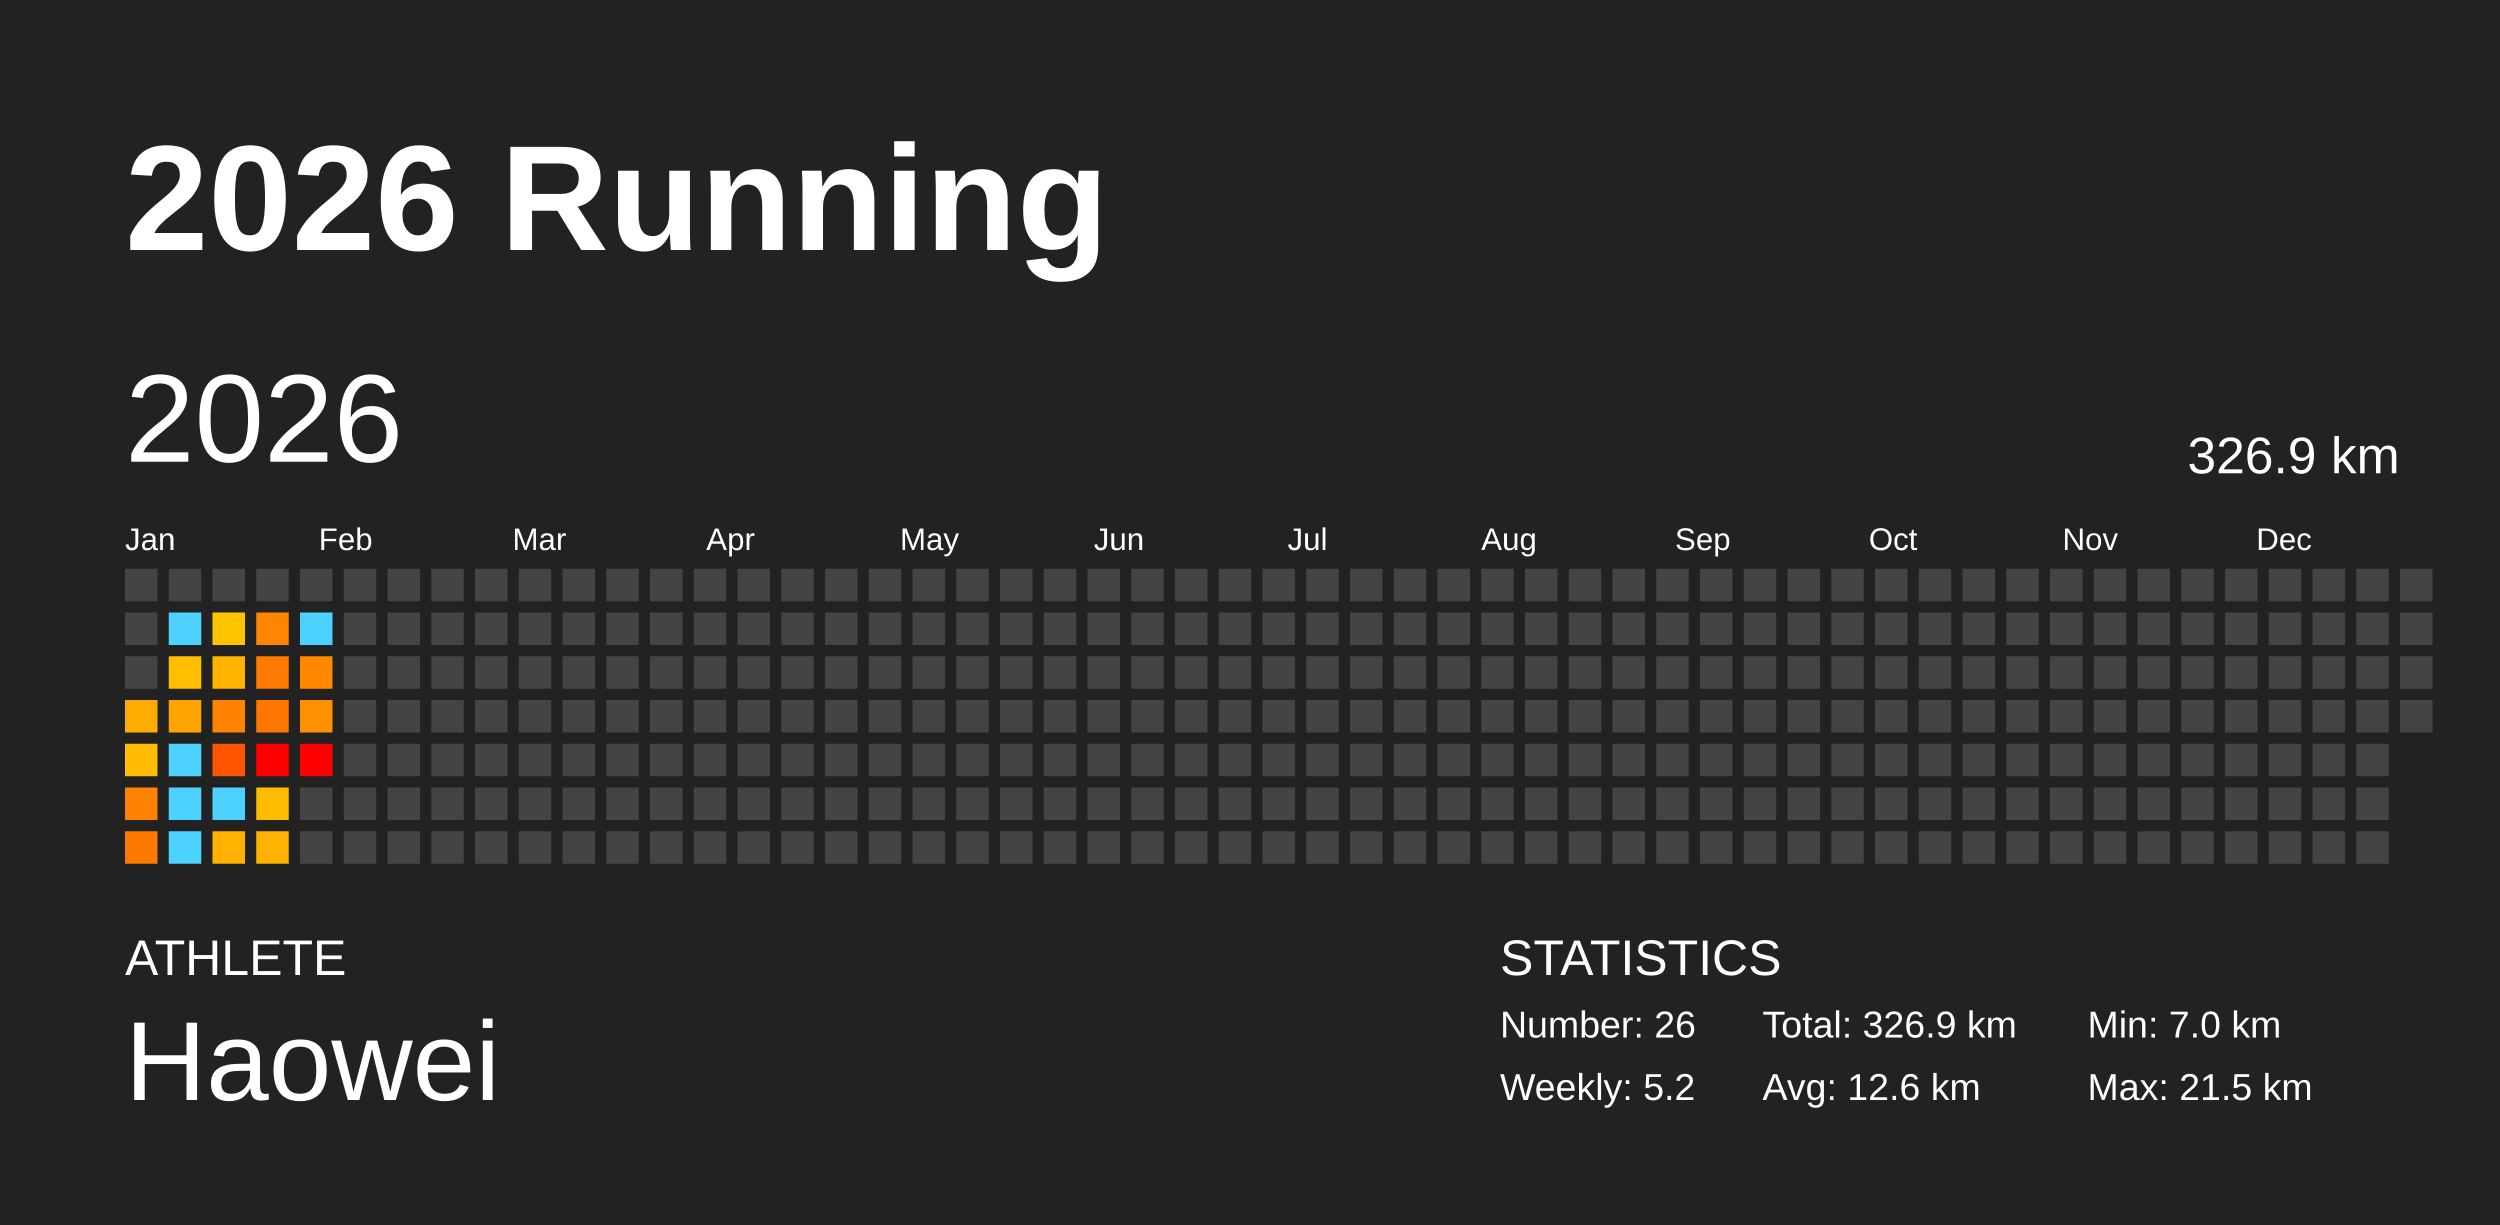
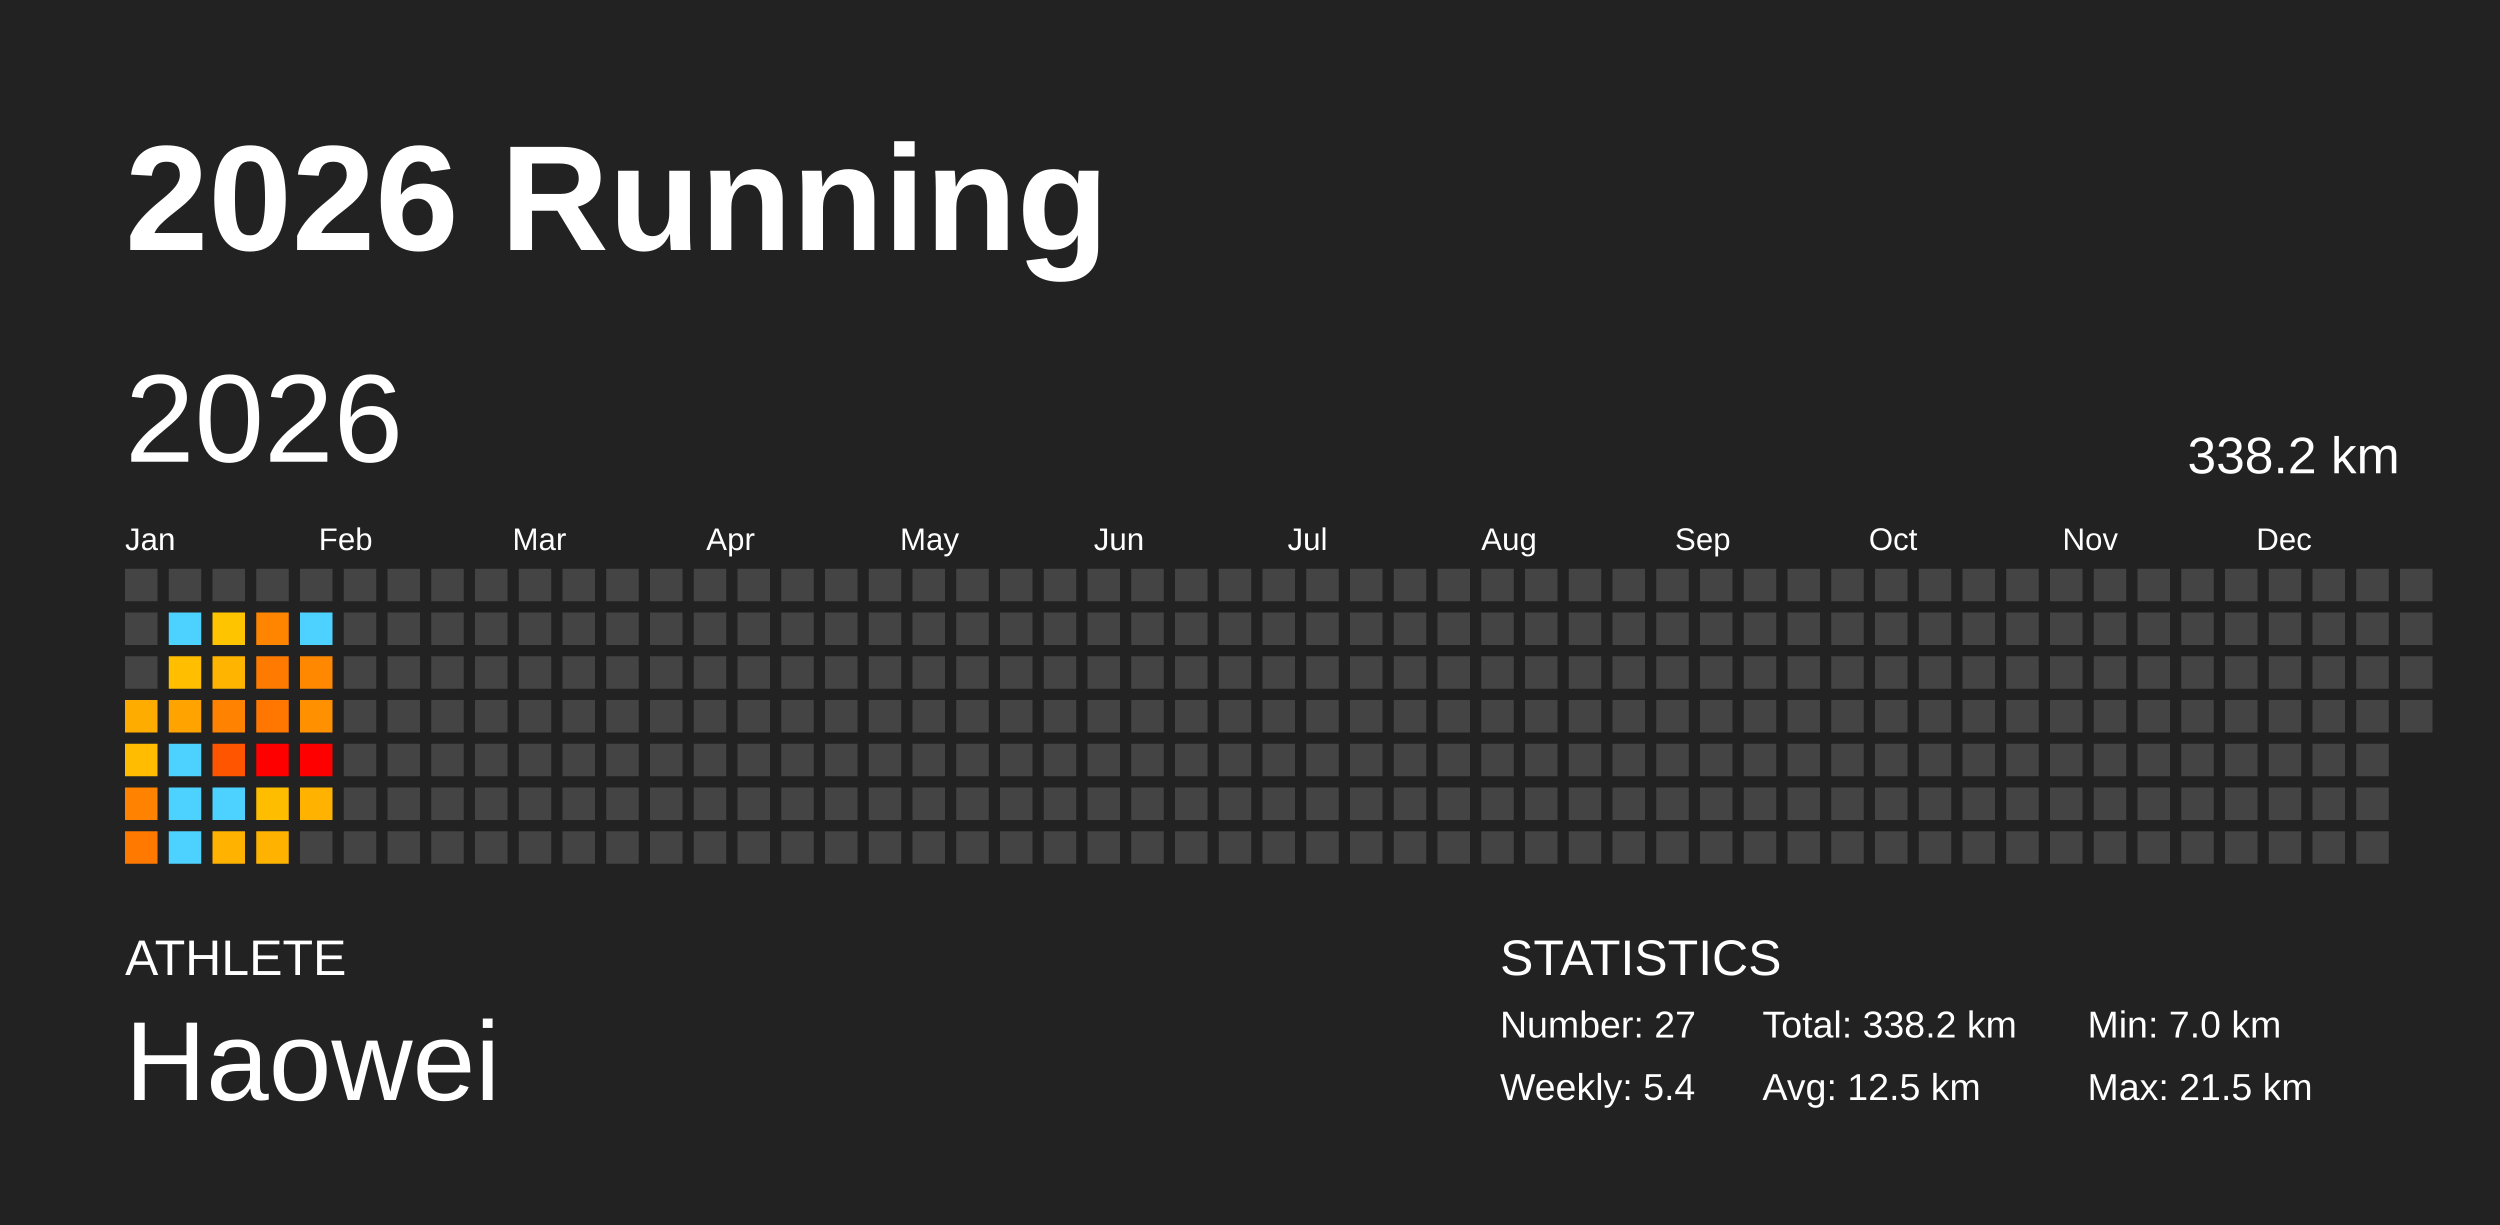
<svg xmlns="http://www.w3.org/2000/svg" baseProfile="full" height="98mm" version="1.1" viewBox="0,0,200,98" width="200mm">
  <defs />
  <rect fill="#222222" height="98" width="200" x="0" y="0" />
  <text fill="#FFFFFF" style="font-size:12px; font-family:Arial; font-weight:bold;" x="10" y="20">2026 Running</text>
  <text fill="#FFFFFF" style="font-size:4px; font-family:Arial" x="10" y="78">ATHLETE</text>
  <text fill="#FFFFFF" style="font-size:9px; font-family:Arial" x="10" y="88">Haowei</text>
  <text fill="#FFFFFF" style="font-size:4px; font-family:Arial" x="120" y="78">STATISTICS</text>
-   <text fill="#FFFFFF" style="font-size:3px; font-family:Arial" x="120" y="83">Number: 26</text>
-   <text fill="#FFFFFF" style="font-size:3px; font-family:Arial" x="120" y="88">Weekly: 5.2</text>
-   <text fill="#FFFFFF" style="font-size:3px; font-family:Arial" x="141" y="83">Total: 326.9 km</text>
-   <text fill="#FFFFFF" style="font-size:3px; font-family:Arial" x="141" y="88">Avg: 12.6 km</text>
+   <text fill="#FFFFFF" style="font-size:3px; font-family:Arial" x="120" y="83">Number: 27</text>
+   <text fill="#FFFFFF" style="font-size:3px; font-family:Arial" x="120" y="88">Weekly: 5.4</text>
+   <text fill="#FFFFFF" style="font-size:3px; font-family:Arial" x="141" y="83">Total: 338.2 km</text>
+   <text fill="#FFFFFF" style="font-size:3px; font-family:Arial" x="141" y="88">Avg: 12.5 km</text>
  <text fill="#FFFFFF" style="font-size:3px; font-family:Arial" x="167" y="83">Min: 7.0 km</text>
  <text fill="#FFFFFF" style="font-size:3px; font-family:Arial" x="167" y="88">Max: 21.5 km</text>
  <text dominant-baseline="hanging" fill="#FFFFFF" style="font-size:10.0px; font-family:Arial;" x="10" y="30">2026</text>
-   <text dominant-baseline="hanging" fill="#FFFFFF" style="font-size:4.125px; font-family:Arial;" x="175" y="35">326.9 km</text>
+   <text dominant-baseline="hanging" fill="#FFFFFF" style="font-size:4.125px; font-family:Arial;" x="175" y="35">338.2 km</text>
  <text fill="#FFFFFF" style="font-size:2.5px; font-family:Arial" x="10.0" y="44">Jan</text>
  <text fill="#FFFFFF" style="font-size:2.5px; font-family:Arial" x="25.5" y="44">Feb</text>
  <text fill="#FFFFFF" style="font-size:2.5px; font-family:Arial" x="41.0" y="44">Mar</text>
  <text fill="#FFFFFF" style="font-size:2.5px; font-family:Arial" x="56.5" y="44">Apr</text>
  <text fill="#FFFFFF" style="font-size:2.5px; font-family:Arial" x="72.0" y="44">May</text>
  <text fill="#FFFFFF" style="font-size:2.5px; font-family:Arial" x="87.5" y="44">Jun</text>
  <text fill="#FFFFFF" style="font-size:2.5px; font-family:Arial" x="103.0" y="44">Jul</text>
  <text fill="#FFFFFF" style="font-size:2.5px; font-family:Arial" x="118.5" y="44">Aug</text>
  <text fill="#FFFFFF" style="font-size:2.5px; font-family:Arial" x="134.0" y="44">Sep</text>
  <text fill="#FFFFFF" style="font-size:2.5px; font-family:Arial" x="149.5" y="44">Oct</text>
  <text fill="#FFFFFF" style="font-size:2.5px; font-family:Arial" x="165.0" y="44">Nov</text>
  <text fill="#FFFFFF" style="font-size:2.5px; font-family:Arial" x="180.5" y="44">Dec</text>
  <rect fill="#444444" height="2.6" width="2.6" x="10.0" y="45.5" />
  <rect fill="#444444" height="2.6" width="2.6" x="10.0" y="49.0" />
  <rect fill="#444444" height="2.6" width="2.6" x="10.0" y="52.5" />
  <rect fill="#ffac00" height="2.6" width="2.6" x="10.0" y="56.0" />
  <rect fill="#ffbc00" height="2.6" width="2.6" x="10.0" y="59.5" />
  <rect fill="#ff8200" height="2.6" width="2.6" x="10.0" y="63.0" />
  <rect fill="#ff7900" height="2.6" width="2.6" x="10.0" y="66.5" />
  <rect fill="#444444" height="2.6" width="2.6" x="13.5" y="45.5" />
  <rect fill="#4dd2ff" height="2.6" width="2.6" x="13.5" y="49.0" />
  <rect fill="#ffbe00" height="2.6" width="2.6" x="13.5" y="52.5" />
  <rect fill="#ffa300" height="2.6" width="2.6" x="13.5" y="56.0" />
  <rect fill="#4dd2ff" height="2.6" width="2.6" x="13.5" y="59.5" />
  <rect fill="#4dd2ff" height="2.6" width="2.6" x="13.5" y="63.0" />
  <rect fill="#4dd2ff" height="2.6" width="2.6" x="13.5" y="66.5" />
  <rect fill="#444444" height="2.6" width="2.6" x="17.0" y="45.5" />
  <rect fill="#ffc400" height="2.6" width="2.6" x="17.0" y="49.0" />
  <rect fill="#ffb500" height="2.6" width="2.6" x="17.0" y="52.5" />
  <rect fill="#ff8200" height="2.6" width="2.6" x="17.0" y="56.0" />
  <rect fill="#ff5500" height="2.6" width="2.6" x="17.0" y="59.5" />
  <rect fill="#4dd2ff" height="2.6" width="2.6" x="17.0" y="63.0" />
  <rect fill="#ffb200" height="2.6" width="2.6" x="17.0" y="66.5" />
  <rect fill="#444444" height="2.6" width="2.6" x="20.5" y="45.5" />
  <rect fill="#ff8400" height="2.6" width="2.6" x="20.5" y="49.0" />
  <rect fill="#ff7a00" height="2.6" width="2.6" x="20.5" y="52.5" />
  <rect fill="#ff7700" height="2.6" width="2.6" x="20.5" y="56.0" />
  <rect fill="red" height="2.6" width="2.6" x="20.5" y="59.5" />
  <rect fill="#ffbd00" height="2.6" width="2.6" x="20.5" y="63.0" />
  <rect fill="#ffb300" height="2.6" width="2.6" x="20.5" y="66.5" />
  <rect fill="#444444" height="2.6" width="2.6" x="24.0" y="45.5" />
  <rect fill="#4dd2ff" height="2.6" width="2.6" x="24.0" y="49.0" />
  <rect fill="#ff8800" height="2.6" width="2.6" x="24.0" y="52.5" />
  <rect fill="#ff9000" height="2.6" width="2.6" x="24.0" y="56.0" />
  <rect fill="red" height="2.6" width="2.6" x="24.0" y="59.5" />
-   <rect fill="#444444" height="2.6" width="2.6" x="24.0" y="63.0" />
+   <rect fill="#ffb300" height="2.6" width="2.6" x="24.0" y="63.0" />
  <rect fill="#444444" height="2.6" width="2.6" x="24.0" y="66.5" />
  <rect fill="#444444" height="2.6" width="2.6" x="27.5" y="45.5" />
  <rect fill="#444444" height="2.6" width="2.6" x="27.5" y="49.0" />
  <rect fill="#444444" height="2.6" width="2.6" x="27.5" y="52.5" />
  <rect fill="#444444" height="2.6" width="2.6" x="27.5" y="56.0" />
  <rect fill="#444444" height="2.6" width="2.6" x="27.5" y="59.5" />
  <rect fill="#444444" height="2.6" width="2.6" x="27.5" y="63.0" />
  <rect fill="#444444" height="2.6" width="2.6" x="27.5" y="66.5" />
  <rect fill="#444444" height="2.6" width="2.6" x="31.0" y="45.5" />
  <rect fill="#444444" height="2.6" width="2.6" x="31.0" y="49.0" />
  <rect fill="#444444" height="2.6" width="2.6" x="31.0" y="52.5" />
  <rect fill="#444444" height="2.6" width="2.6" x="31.0" y="56.0" />
  <rect fill="#444444" height="2.6" width="2.6" x="31.0" y="59.5" />
  <rect fill="#444444" height="2.6" width="2.6" x="31.0" y="63.0" />
  <rect fill="#444444" height="2.6" width="2.6" x="31.0" y="66.5" />
  <rect fill="#444444" height="2.6" width="2.6" x="34.5" y="45.5" />
  <rect fill="#444444" height="2.6" width="2.6" x="34.5" y="49.0" />
  <rect fill="#444444" height="2.6" width="2.6" x="34.5" y="52.5" />
  <rect fill="#444444" height="2.6" width="2.6" x="34.5" y="56.0" />
  <rect fill="#444444" height="2.6" width="2.6" x="34.5" y="59.5" />
  <rect fill="#444444" height="2.6" width="2.6" x="34.5" y="63.0" />
  <rect fill="#444444" height="2.6" width="2.6" x="34.5" y="66.5" />
  <rect fill="#444444" height="2.6" width="2.6" x="38.0" y="45.5" />
  <rect fill="#444444" height="2.6" width="2.6" x="38.0" y="49.0" />
  <rect fill="#444444" height="2.6" width="2.6" x="38.0" y="52.5" />
  <rect fill="#444444" height="2.6" width="2.6" x="38.0" y="56.0" />
  <rect fill="#444444" height="2.6" width="2.6" x="38.0" y="59.5" />
  <rect fill="#444444" height="2.6" width="2.6" x="38.0" y="63.0" />
  <rect fill="#444444" height="2.6" width="2.6" x="38.0" y="66.5" />
  <rect fill="#444444" height="2.6" width="2.6" x="41.5" y="45.5" />
  <rect fill="#444444" height="2.6" width="2.6" x="41.5" y="49.0" />
  <rect fill="#444444" height="2.6" width="2.6" x="41.5" y="52.5" />
  <rect fill="#444444" height="2.6" width="2.6" x="41.5" y="56.0" />
  <rect fill="#444444" height="2.6" width="2.6" x="41.5" y="59.5" />
  <rect fill="#444444" height="2.6" width="2.6" x="41.5" y="63.0" />
  <rect fill="#444444" height="2.6" width="2.6" x="41.5" y="66.5" />
  <rect fill="#444444" height="2.6" width="2.6" x="45.0" y="45.5" />
  <rect fill="#444444" height="2.6" width="2.6" x="45.0" y="49.0" />
  <rect fill="#444444" height="2.6" width="2.6" x="45.0" y="52.5" />
  <rect fill="#444444" height="2.6" width="2.6" x="45.0" y="56.0" />
  <rect fill="#444444" height="2.6" width="2.6" x="45.0" y="59.5" />
  <rect fill="#444444" height="2.6" width="2.6" x="45.0" y="63.0" />
  <rect fill="#444444" height="2.6" width="2.6" x="45.0" y="66.5" />
  <rect fill="#444444" height="2.6" width="2.6" x="48.5" y="45.5" />
  <rect fill="#444444" height="2.6" width="2.6" x="48.5" y="49.0" />
  <rect fill="#444444" height="2.6" width="2.6" x="48.5" y="52.5" />
  <rect fill="#444444" height="2.6" width="2.6" x="48.5" y="56.0" />
  <rect fill="#444444" height="2.6" width="2.6" x="48.5" y="59.5" />
  <rect fill="#444444" height="2.6" width="2.6" x="48.5" y="63.0" />
  <rect fill="#444444" height="2.6" width="2.6" x="48.5" y="66.5" />
  <rect fill="#444444" height="2.6" width="2.6" x="52.0" y="45.5" />
  <rect fill="#444444" height="2.6" width="2.6" x="52.0" y="49.0" />
  <rect fill="#444444" height="2.6" width="2.6" x="52.0" y="52.5" />
  <rect fill="#444444" height="2.6" width="2.6" x="52.0" y="56.0" />
  <rect fill="#444444" height="2.6" width="2.6" x="52.0" y="59.5" />
  <rect fill="#444444" height="2.6" width="2.6" x="52.0" y="63.0" />
  <rect fill="#444444" height="2.6" width="2.6" x="52.0" y="66.5" />
  <rect fill="#444444" height="2.6" width="2.6" x="55.5" y="45.5" />
  <rect fill="#444444" height="2.6" width="2.6" x="55.5" y="49.0" />
  <rect fill="#444444" height="2.6" width="2.6" x="55.5" y="52.5" />
  <rect fill="#444444" height="2.6" width="2.6" x="55.5" y="56.0" />
  <rect fill="#444444" height="2.6" width="2.6" x="55.5" y="59.5" />
  <rect fill="#444444" height="2.6" width="2.6" x="55.5" y="63.0" />
  <rect fill="#444444" height="2.6" width="2.6" x="55.5" y="66.5" />
  <rect fill="#444444" height="2.6" width="2.6" x="59.0" y="45.5" />
  <rect fill="#444444" height="2.6" width="2.6" x="59.0" y="49.0" />
  <rect fill="#444444" height="2.6" width="2.6" x="59.0" y="52.5" />
  <rect fill="#444444" height="2.6" width="2.6" x="59.0" y="56.0" />
  <rect fill="#444444" height="2.6" width="2.6" x="59.0" y="59.5" />
  <rect fill="#444444" height="2.6" width="2.6" x="59.0" y="63.0" />
  <rect fill="#444444" height="2.6" width="2.6" x="59.0" y="66.5" />
  <rect fill="#444444" height="2.6" width="2.6" x="62.5" y="45.5" />
  <rect fill="#444444" height="2.6" width="2.6" x="62.5" y="49.0" />
  <rect fill="#444444" height="2.6" width="2.6" x="62.5" y="52.5" />
  <rect fill="#444444" height="2.6" width="2.6" x="62.5" y="56.0" />
  <rect fill="#444444" height="2.6" width="2.6" x="62.5" y="59.5" />
  <rect fill="#444444" height="2.6" width="2.6" x="62.5" y="63.0" />
  <rect fill="#444444" height="2.6" width="2.6" x="62.5" y="66.5" />
  <rect fill="#444444" height="2.6" width="2.6" x="66.0" y="45.5" />
  <rect fill="#444444" height="2.6" width="2.6" x="66.0" y="49.0" />
  <rect fill="#444444" height="2.6" width="2.6" x="66.0" y="52.5" />
  <rect fill="#444444" height="2.6" width="2.6" x="66.0" y="56.0" />
  <rect fill="#444444" height="2.6" width="2.6" x="66.0" y="59.5" />
  <rect fill="#444444" height="2.6" width="2.6" x="66.0" y="63.0" />
  <rect fill="#444444" height="2.6" width="2.6" x="66.0" y="66.5" />
  <rect fill="#444444" height="2.6" width="2.6" x="69.5" y="45.5" />
  <rect fill="#444444" height="2.6" width="2.6" x="69.5" y="49.0" />
  <rect fill="#444444" height="2.6" width="2.6" x="69.5" y="52.5" />
  <rect fill="#444444" height="2.6" width="2.6" x="69.5" y="56.0" />
  <rect fill="#444444" height="2.6" width="2.6" x="69.5" y="59.5" />
  <rect fill="#444444" height="2.6" width="2.6" x="69.5" y="63.0" />
  <rect fill="#444444" height="2.6" width="2.6" x="69.5" y="66.5" />
  <rect fill="#444444" height="2.6" width="2.6" x="73.0" y="45.5" />
  <rect fill="#444444" height="2.6" width="2.6" x="73.0" y="49.0" />
  <rect fill="#444444" height="2.6" width="2.6" x="73.0" y="52.5" />
  <rect fill="#444444" height="2.6" width="2.6" x="73.0" y="56.0" />
  <rect fill="#444444" height="2.6" width="2.6" x="73.0" y="59.5" />
  <rect fill="#444444" height="2.6" width="2.6" x="73.0" y="63.0" />
  <rect fill="#444444" height="2.6" width="2.6" x="73.0" y="66.5" />
  <rect fill="#444444" height="2.6" width="2.6" x="76.5" y="45.5" />
  <rect fill="#444444" height="2.6" width="2.6" x="76.5" y="49.0" />
  <rect fill="#444444" height="2.6" width="2.6" x="76.5" y="52.5" />
  <rect fill="#444444" height="2.6" width="2.6" x="76.5" y="56.0" />
  <rect fill="#444444" height="2.6" width="2.6" x="76.5" y="59.5" />
  <rect fill="#444444" height="2.6" width="2.6" x="76.5" y="63.0" />
  <rect fill="#444444" height="2.6" width="2.6" x="76.5" y="66.5" />
  <rect fill="#444444" height="2.6" width="2.6" x="80.0" y="45.5" />
  <rect fill="#444444" height="2.6" width="2.6" x="80.0" y="49.0" />
  <rect fill="#444444" height="2.6" width="2.6" x="80.0" y="52.5" />
  <rect fill="#444444" height="2.6" width="2.6" x="80.0" y="56.0" />
  <rect fill="#444444" height="2.6" width="2.6" x="80.0" y="59.5" />
  <rect fill="#444444" height="2.6" width="2.6" x="80.0" y="63.0" />
  <rect fill="#444444" height="2.6" width="2.6" x="80.0" y="66.5" />
  <rect fill="#444444" height="2.6" width="2.6" x="83.5" y="45.5" />
  <rect fill="#444444" height="2.6" width="2.6" x="83.5" y="49.0" />
  <rect fill="#444444" height="2.6" width="2.6" x="83.5" y="52.5" />
  <rect fill="#444444" height="2.6" width="2.6" x="83.5" y="56.0" />
  <rect fill="#444444" height="2.6" width="2.6" x="83.5" y="59.5" />
  <rect fill="#444444" height="2.6" width="2.6" x="83.5" y="63.0" />
  <rect fill="#444444" height="2.6" width="2.6" x="83.5" y="66.5" />
  <rect fill="#444444" height="2.6" width="2.6" x="87.0" y="45.5" />
  <rect fill="#444444" height="2.6" width="2.6" x="87.0" y="49.0" />
  <rect fill="#444444" height="2.6" width="2.6" x="87.0" y="52.5" />
  <rect fill="#444444" height="2.6" width="2.6" x="87.0" y="56.0" />
  <rect fill="#444444" height="2.6" width="2.6" x="87.0" y="59.5" />
  <rect fill="#444444" height="2.6" width="2.6" x="87.0" y="63.0" />
  <rect fill="#444444" height="2.6" width="2.6" x="87.0" y="66.5" />
  <rect fill="#444444" height="2.6" width="2.6" x="90.5" y="45.5" />
  <rect fill="#444444" height="2.6" width="2.6" x="90.5" y="49.0" />
  <rect fill="#444444" height="2.6" width="2.6" x="90.5" y="52.5" />
  <rect fill="#444444" height="2.6" width="2.6" x="90.5" y="56.0" />
  <rect fill="#444444" height="2.6" width="2.6" x="90.5" y="59.5" />
  <rect fill="#444444" height="2.6" width="2.6" x="90.5" y="63.0" />
  <rect fill="#444444" height="2.6" width="2.6" x="90.5" y="66.5" />
  <rect fill="#444444" height="2.6" width="2.6" x="94.0" y="45.5" />
  <rect fill="#444444" height="2.6" width="2.6" x="94.0" y="49.0" />
  <rect fill="#444444" height="2.6" width="2.6" x="94.0" y="52.5" />
  <rect fill="#444444" height="2.6" width="2.6" x="94.0" y="56.0" />
  <rect fill="#444444" height="2.6" width="2.6" x="94.0" y="59.5" />
  <rect fill="#444444" height="2.6" width="2.6" x="94.0" y="63.0" />
  <rect fill="#444444" height="2.6" width="2.6" x="94.0" y="66.5" />
  <rect fill="#444444" height="2.6" width="2.6" x="97.5" y="45.5" />
  <rect fill="#444444" height="2.6" width="2.6" x="97.5" y="49.0" />
  <rect fill="#444444" height="2.6" width="2.6" x="97.5" y="52.5" />
  <rect fill="#444444" height="2.6" width="2.6" x="97.5" y="56.0" />
  <rect fill="#444444" height="2.6" width="2.6" x="97.5" y="59.5" />
  <rect fill="#444444" height="2.6" width="2.6" x="97.5" y="63.0" />
  <rect fill="#444444" height="2.6" width="2.6" x="97.5" y="66.5" />
  <rect fill="#444444" height="2.6" width="2.6" x="101.0" y="45.5" />
  <rect fill="#444444" height="2.6" width="2.6" x="101.0" y="49.0" />
  <rect fill="#444444" height="2.6" width="2.6" x="101.0" y="52.5" />
  <rect fill="#444444" height="2.6" width="2.6" x="101.0" y="56.0" />
  <rect fill="#444444" height="2.6" width="2.6" x="101.0" y="59.5" />
  <rect fill="#444444" height="2.6" width="2.6" x="101.0" y="63.0" />
  <rect fill="#444444" height="2.6" width="2.6" x="101.0" y="66.5" />
  <rect fill="#444444" height="2.6" width="2.6" x="104.5" y="45.5" />
  <rect fill="#444444" height="2.6" width="2.6" x="104.5" y="49.0" />
  <rect fill="#444444" height="2.6" width="2.6" x="104.5" y="52.5" />
  <rect fill="#444444" height="2.6" width="2.6" x="104.5" y="56.0" />
  <rect fill="#444444" height="2.6" width="2.6" x="104.5" y="59.5" />
  <rect fill="#444444" height="2.6" width="2.6" x="104.5" y="63.0" />
  <rect fill="#444444" height="2.6" width="2.6" x="104.5" y="66.5" />
  <rect fill="#444444" height="2.6" width="2.6" x="108.0" y="45.5" />
  <rect fill="#444444" height="2.6" width="2.6" x="108.0" y="49.0" />
  <rect fill="#444444" height="2.6" width="2.6" x="108.0" y="52.5" />
  <rect fill="#444444" height="2.6" width="2.6" x="108.0" y="56.0" />
  <rect fill="#444444" height="2.6" width="2.6" x="108.0" y="59.5" />
  <rect fill="#444444" height="2.6" width="2.6" x="108.0" y="63.0" />
  <rect fill="#444444" height="2.6" width="2.6" x="108.0" y="66.5" />
  <rect fill="#444444" height="2.6" width="2.6" x="111.5" y="45.5" />
  <rect fill="#444444" height="2.6" width="2.6" x="111.5" y="49.0" />
  <rect fill="#444444" height="2.6" width="2.6" x="111.5" y="52.5" />
  <rect fill="#444444" height="2.6" width="2.6" x="111.5" y="56.0" />
  <rect fill="#444444" height="2.6" width="2.6" x="111.5" y="59.5" />
  <rect fill="#444444" height="2.6" width="2.6" x="111.5" y="63.0" />
  <rect fill="#444444" height="2.6" width="2.6" x="111.5" y="66.5" />
  <rect fill="#444444" height="2.6" width="2.6" x="115.0" y="45.5" />
  <rect fill="#444444" height="2.6" width="2.6" x="115.0" y="49.0" />
  <rect fill="#444444" height="2.6" width="2.6" x="115.0" y="52.5" />
  <rect fill="#444444" height="2.6" width="2.6" x="115.0" y="56.0" />
  <rect fill="#444444" height="2.6" width="2.6" x="115.0" y="59.5" />
  <rect fill="#444444" height="2.6" width="2.6" x="115.0" y="63.0" />
  <rect fill="#444444" height="2.6" width="2.6" x="115.0" y="66.5" />
  <rect fill="#444444" height="2.6" width="2.6" x="118.5" y="45.5" />
  <rect fill="#444444" height="2.6" width="2.6" x="118.5" y="49.0" />
  <rect fill="#444444" height="2.6" width="2.6" x="118.5" y="52.5" />
  <rect fill="#444444" height="2.6" width="2.6" x="118.5" y="56.0" />
  <rect fill="#444444" height="2.6" width="2.6" x="118.5" y="59.5" />
  <rect fill="#444444" height="2.6" width="2.6" x="118.5" y="63.0" />
  <rect fill="#444444" height="2.6" width="2.6" x="118.5" y="66.5" />
  <rect fill="#444444" height="2.6" width="2.6" x="122.0" y="45.5" />
  <rect fill="#444444" height="2.6" width="2.6" x="122.0" y="49.0" />
  <rect fill="#444444" height="2.6" width="2.6" x="122.0" y="52.5" />
  <rect fill="#444444" height="2.6" width="2.6" x="122.0" y="56.0" />
  <rect fill="#444444" height="2.6" width="2.6" x="122.0" y="59.5" />
  <rect fill="#444444" height="2.6" width="2.6" x="122.0" y="63.0" />
  <rect fill="#444444" height="2.6" width="2.6" x="122.0" y="66.5" />
  <rect fill="#444444" height="2.6" width="2.6" x="125.5" y="45.5" />
  <rect fill="#444444" height="2.6" width="2.6" x="125.5" y="49.0" />
  <rect fill="#444444" height="2.6" width="2.6" x="125.5" y="52.5" />
  <rect fill="#444444" height="2.6" width="2.6" x="125.5" y="56.0" />
  <rect fill="#444444" height="2.6" width="2.6" x="125.5" y="59.5" />
  <rect fill="#444444" height="2.6" width="2.6" x="125.5" y="63.0" />
  <rect fill="#444444" height="2.6" width="2.6" x="125.5" y="66.5" />
  <rect fill="#444444" height="2.6" width="2.6" x="129.0" y="45.5" />
  <rect fill="#444444" height="2.6" width="2.6" x="129.0" y="49.0" />
  <rect fill="#444444" height="2.6" width="2.6" x="129.0" y="52.5" />
  <rect fill="#444444" height="2.6" width="2.6" x="129.0" y="56.0" />
  <rect fill="#444444" height="2.6" width="2.6" x="129.0" y="59.5" />
  <rect fill="#444444" height="2.6" width="2.6" x="129.0" y="63.0" />
  <rect fill="#444444" height="2.6" width="2.6" x="129.0" y="66.5" />
  <rect fill="#444444" height="2.6" width="2.6" x="132.5" y="45.5" />
  <rect fill="#444444" height="2.6" width="2.6" x="132.5" y="49.0" />
  <rect fill="#444444" height="2.6" width="2.6" x="132.5" y="52.5" />
  <rect fill="#444444" height="2.6" width="2.6" x="132.5" y="56.0" />
  <rect fill="#444444" height="2.6" width="2.6" x="132.5" y="59.5" />
  <rect fill="#444444" height="2.6" width="2.6" x="132.5" y="63.0" />
  <rect fill="#444444" height="2.6" width="2.6" x="132.5" y="66.5" />
  <rect fill="#444444" height="2.6" width="2.6" x="136.0" y="45.5" />
  <rect fill="#444444" height="2.6" width="2.6" x="136.0" y="49.0" />
  <rect fill="#444444" height="2.6" width="2.6" x="136.0" y="52.5" />
  <rect fill="#444444" height="2.6" width="2.6" x="136.0" y="56.0" />
  <rect fill="#444444" height="2.6" width="2.6" x="136.0" y="59.5" />
  <rect fill="#444444" height="2.6" width="2.6" x="136.0" y="63.0" />
  <rect fill="#444444" height="2.6" width="2.6" x="136.0" y="66.5" />
  <rect fill="#444444" height="2.6" width="2.6" x="139.5" y="45.5" />
  <rect fill="#444444" height="2.6" width="2.6" x="139.5" y="49.0" />
  <rect fill="#444444" height="2.6" width="2.6" x="139.5" y="52.5" />
  <rect fill="#444444" height="2.6" width="2.6" x="139.5" y="56.0" />
  <rect fill="#444444" height="2.6" width="2.6" x="139.5" y="59.5" />
  <rect fill="#444444" height="2.6" width="2.6" x="139.5" y="63.0" />
  <rect fill="#444444" height="2.6" width="2.6" x="139.5" y="66.5" />
  <rect fill="#444444" height="2.6" width="2.6" x="143.0" y="45.5" />
  <rect fill="#444444" height="2.6" width="2.6" x="143.0" y="49.0" />
  <rect fill="#444444" height="2.6" width="2.6" x="143.0" y="52.5" />
  <rect fill="#444444" height="2.6" width="2.6" x="143.0" y="56.0" />
  <rect fill="#444444" height="2.6" width="2.6" x="143.0" y="59.5" />
  <rect fill="#444444" height="2.6" width="2.6" x="143.0" y="63.0" />
  <rect fill="#444444" height="2.6" width="2.6" x="143.0" y="66.5" />
  <rect fill="#444444" height="2.6" width="2.6" x="146.5" y="45.5" />
  <rect fill="#444444" height="2.6" width="2.6" x="146.5" y="49.0" />
  <rect fill="#444444" height="2.6" width="2.6" x="146.5" y="52.5" />
  <rect fill="#444444" height="2.6" width="2.6" x="146.5" y="56.0" />
  <rect fill="#444444" height="2.6" width="2.6" x="146.5" y="59.5" />
  <rect fill="#444444" height="2.6" width="2.6" x="146.5" y="63.0" />
  <rect fill="#444444" height="2.6" width="2.6" x="146.5" y="66.5" />
  <rect fill="#444444" height="2.6" width="2.6" x="150.0" y="45.5" />
  <rect fill="#444444" height="2.6" width="2.6" x="150.0" y="49.0" />
  <rect fill="#444444" height="2.6" width="2.6" x="150.0" y="52.5" />
  <rect fill="#444444" height="2.6" width="2.6" x="150.0" y="56.0" />
  <rect fill="#444444" height="2.6" width="2.6" x="150.0" y="59.5" />
  <rect fill="#444444" height="2.6" width="2.6" x="150.0" y="63.0" />
  <rect fill="#444444" height="2.6" width="2.6" x="150.0" y="66.5" />
  <rect fill="#444444" height="2.6" width="2.6" x="153.5" y="45.5" />
  <rect fill="#444444" height="2.6" width="2.6" x="153.5" y="49.0" />
  <rect fill="#444444" height="2.6" width="2.6" x="153.5" y="52.5" />
  <rect fill="#444444" height="2.6" width="2.6" x="153.5" y="56.0" />
  <rect fill="#444444" height="2.6" width="2.6" x="153.5" y="59.5" />
  <rect fill="#444444" height="2.6" width="2.6" x="153.5" y="63.0" />
  <rect fill="#444444" height="2.6" width="2.6" x="153.5" y="66.5" />
  <rect fill="#444444" height="2.6" width="2.6" x="157.0" y="45.5" />
  <rect fill="#444444" height="2.6" width="2.6" x="157.0" y="49.0" />
  <rect fill="#444444" height="2.6" width="2.6" x="157.0" y="52.5" />
  <rect fill="#444444" height="2.6" width="2.6" x="157.0" y="56.0" />
  <rect fill="#444444" height="2.6" width="2.6" x="157.0" y="59.5" />
  <rect fill="#444444" height="2.6" width="2.6" x="157.0" y="63.0" />
  <rect fill="#444444" height="2.6" width="2.6" x="157.0" y="66.5" />
  <rect fill="#444444" height="2.6" width="2.6" x="160.5" y="45.5" />
  <rect fill="#444444" height="2.6" width="2.6" x="160.5" y="49.0" />
  <rect fill="#444444" height="2.6" width="2.6" x="160.5" y="52.5" />
  <rect fill="#444444" height="2.6" width="2.6" x="160.5" y="56.0" />
  <rect fill="#444444" height="2.6" width="2.6" x="160.5" y="59.5" />
  <rect fill="#444444" height="2.6" width="2.6" x="160.5" y="63.0" />
  <rect fill="#444444" height="2.6" width="2.6" x="160.5" y="66.5" />
  <rect fill="#444444" height="2.6" width="2.6" x="164.0" y="45.5" />
  <rect fill="#444444" height="2.6" width="2.6" x="164.0" y="49.0" />
  <rect fill="#444444" height="2.6" width="2.6" x="164.0" y="52.5" />
  <rect fill="#444444" height="2.6" width="2.6" x="164.0" y="56.0" />
  <rect fill="#444444" height="2.6" width="2.6" x="164.0" y="59.5" />
  <rect fill="#444444" height="2.6" width="2.6" x="164.0" y="63.0" />
  <rect fill="#444444" height="2.6" width="2.6" x="164.0" y="66.5" />
  <rect fill="#444444" height="2.6" width="2.6" x="167.5" y="45.5" />
  <rect fill="#444444" height="2.6" width="2.6" x="167.5" y="49.0" />
  <rect fill="#444444" height="2.6" width="2.6" x="167.5" y="52.5" />
  <rect fill="#444444" height="2.6" width="2.6" x="167.5" y="56.0" />
  <rect fill="#444444" height="2.6" width="2.6" x="167.5" y="59.5" />
  <rect fill="#444444" height="2.6" width="2.6" x="167.5" y="63.0" />
  <rect fill="#444444" height="2.6" width="2.6" x="167.5" y="66.5" />
  <rect fill="#444444" height="2.6" width="2.6" x="171.0" y="45.5" />
  <rect fill="#444444" height="2.6" width="2.6" x="171.0" y="49.0" />
  <rect fill="#444444" height="2.6" width="2.6" x="171.0" y="52.5" />
  <rect fill="#444444" height="2.6" width="2.6" x="171.0" y="56.0" />
  <rect fill="#444444" height="2.6" width="2.6" x="171.0" y="59.5" />
  <rect fill="#444444" height="2.6" width="2.6" x="171.0" y="63.0" />
  <rect fill="#444444" height="2.6" width="2.6" x="171.0" y="66.5" />
  <rect fill="#444444" height="2.6" width="2.6" x="174.5" y="45.5" />
  <rect fill="#444444" height="2.6" width="2.6" x="174.5" y="49.0" />
  <rect fill="#444444" height="2.6" width="2.6" x="174.5" y="52.5" />
  <rect fill="#444444" height="2.6" width="2.6" x="174.5" y="56.0" />
  <rect fill="#444444" height="2.6" width="2.6" x="174.5" y="59.5" />
  <rect fill="#444444" height="2.6" width="2.6" x="174.5" y="63.0" />
  <rect fill="#444444" height="2.6" width="2.6" x="174.5" y="66.5" />
  <rect fill="#444444" height="2.6" width="2.6" x="178.0" y="45.5" />
  <rect fill="#444444" height="2.6" width="2.6" x="178.0" y="49.0" />
  <rect fill="#444444" height="2.6" width="2.6" x="178.0" y="52.5" />
  <rect fill="#444444" height="2.6" width="2.6" x="178.0" y="56.0" />
  <rect fill="#444444" height="2.6" width="2.6" x="178.0" y="59.5" />
  <rect fill="#444444" height="2.6" width="2.6" x="178.0" y="63.0" />
  <rect fill="#444444" height="2.6" width="2.6" x="178.0" y="66.5" />
  <rect fill="#444444" height="2.6" width="2.6" x="181.5" y="45.5" />
  <rect fill="#444444" height="2.6" width="2.6" x="181.5" y="49.0" />
  <rect fill="#444444" height="2.6" width="2.6" x="181.5" y="52.5" />
  <rect fill="#444444" height="2.6" width="2.6" x="181.5" y="56.0" />
  <rect fill="#444444" height="2.6" width="2.6" x="181.5" y="59.5" />
  <rect fill="#444444" height="2.6" width="2.6" x="181.5" y="63.0" />
  <rect fill="#444444" height="2.6" width="2.6" x="181.5" y="66.5" />
  <rect fill="#444444" height="2.6" width="2.6" x="185.0" y="45.5" />
  <rect fill="#444444" height="2.6" width="2.6" x="185.0" y="49.0" />
  <rect fill="#444444" height="2.6" width="2.6" x="185.0" y="52.5" />
  <rect fill="#444444" height="2.6" width="2.6" x="185.0" y="56.0" />
  <rect fill="#444444" height="2.6" width="2.6" x="185.0" y="59.5" />
  <rect fill="#444444" height="2.6" width="2.6" x="185.0" y="63.0" />
  <rect fill="#444444" height="2.6" width="2.6" x="185.0" y="66.5" />
  <rect fill="#444444" height="2.6" width="2.6" x="188.5" y="45.5" />
  <rect fill="#444444" height="2.6" width="2.6" x="188.5" y="49.0" />
  <rect fill="#444444" height="2.6" width="2.6" x="188.5" y="52.5" />
  <rect fill="#444444" height="2.6" width="2.6" x="188.5" y="56.0" />
  <rect fill="#444444" height="2.6" width="2.6" x="188.5" y="59.5" />
  <rect fill="#444444" height="2.6" width="2.6" x="188.5" y="63.0" />
  <rect fill="#444444" height="2.6" width="2.6" x="188.5" y="66.5" />
  <rect fill="#444444" height="2.6" width="2.6" x="192.0" y="45.5" />
  <rect fill="#444444" height="2.6" width="2.6" x="192.0" y="49.0" />
  <rect fill="#444444" height="2.6" width="2.6" x="192.0" y="52.5" />
  <rect fill="#444444" height="2.6" width="2.6" x="192.0" y="56.0" />
</svg>
